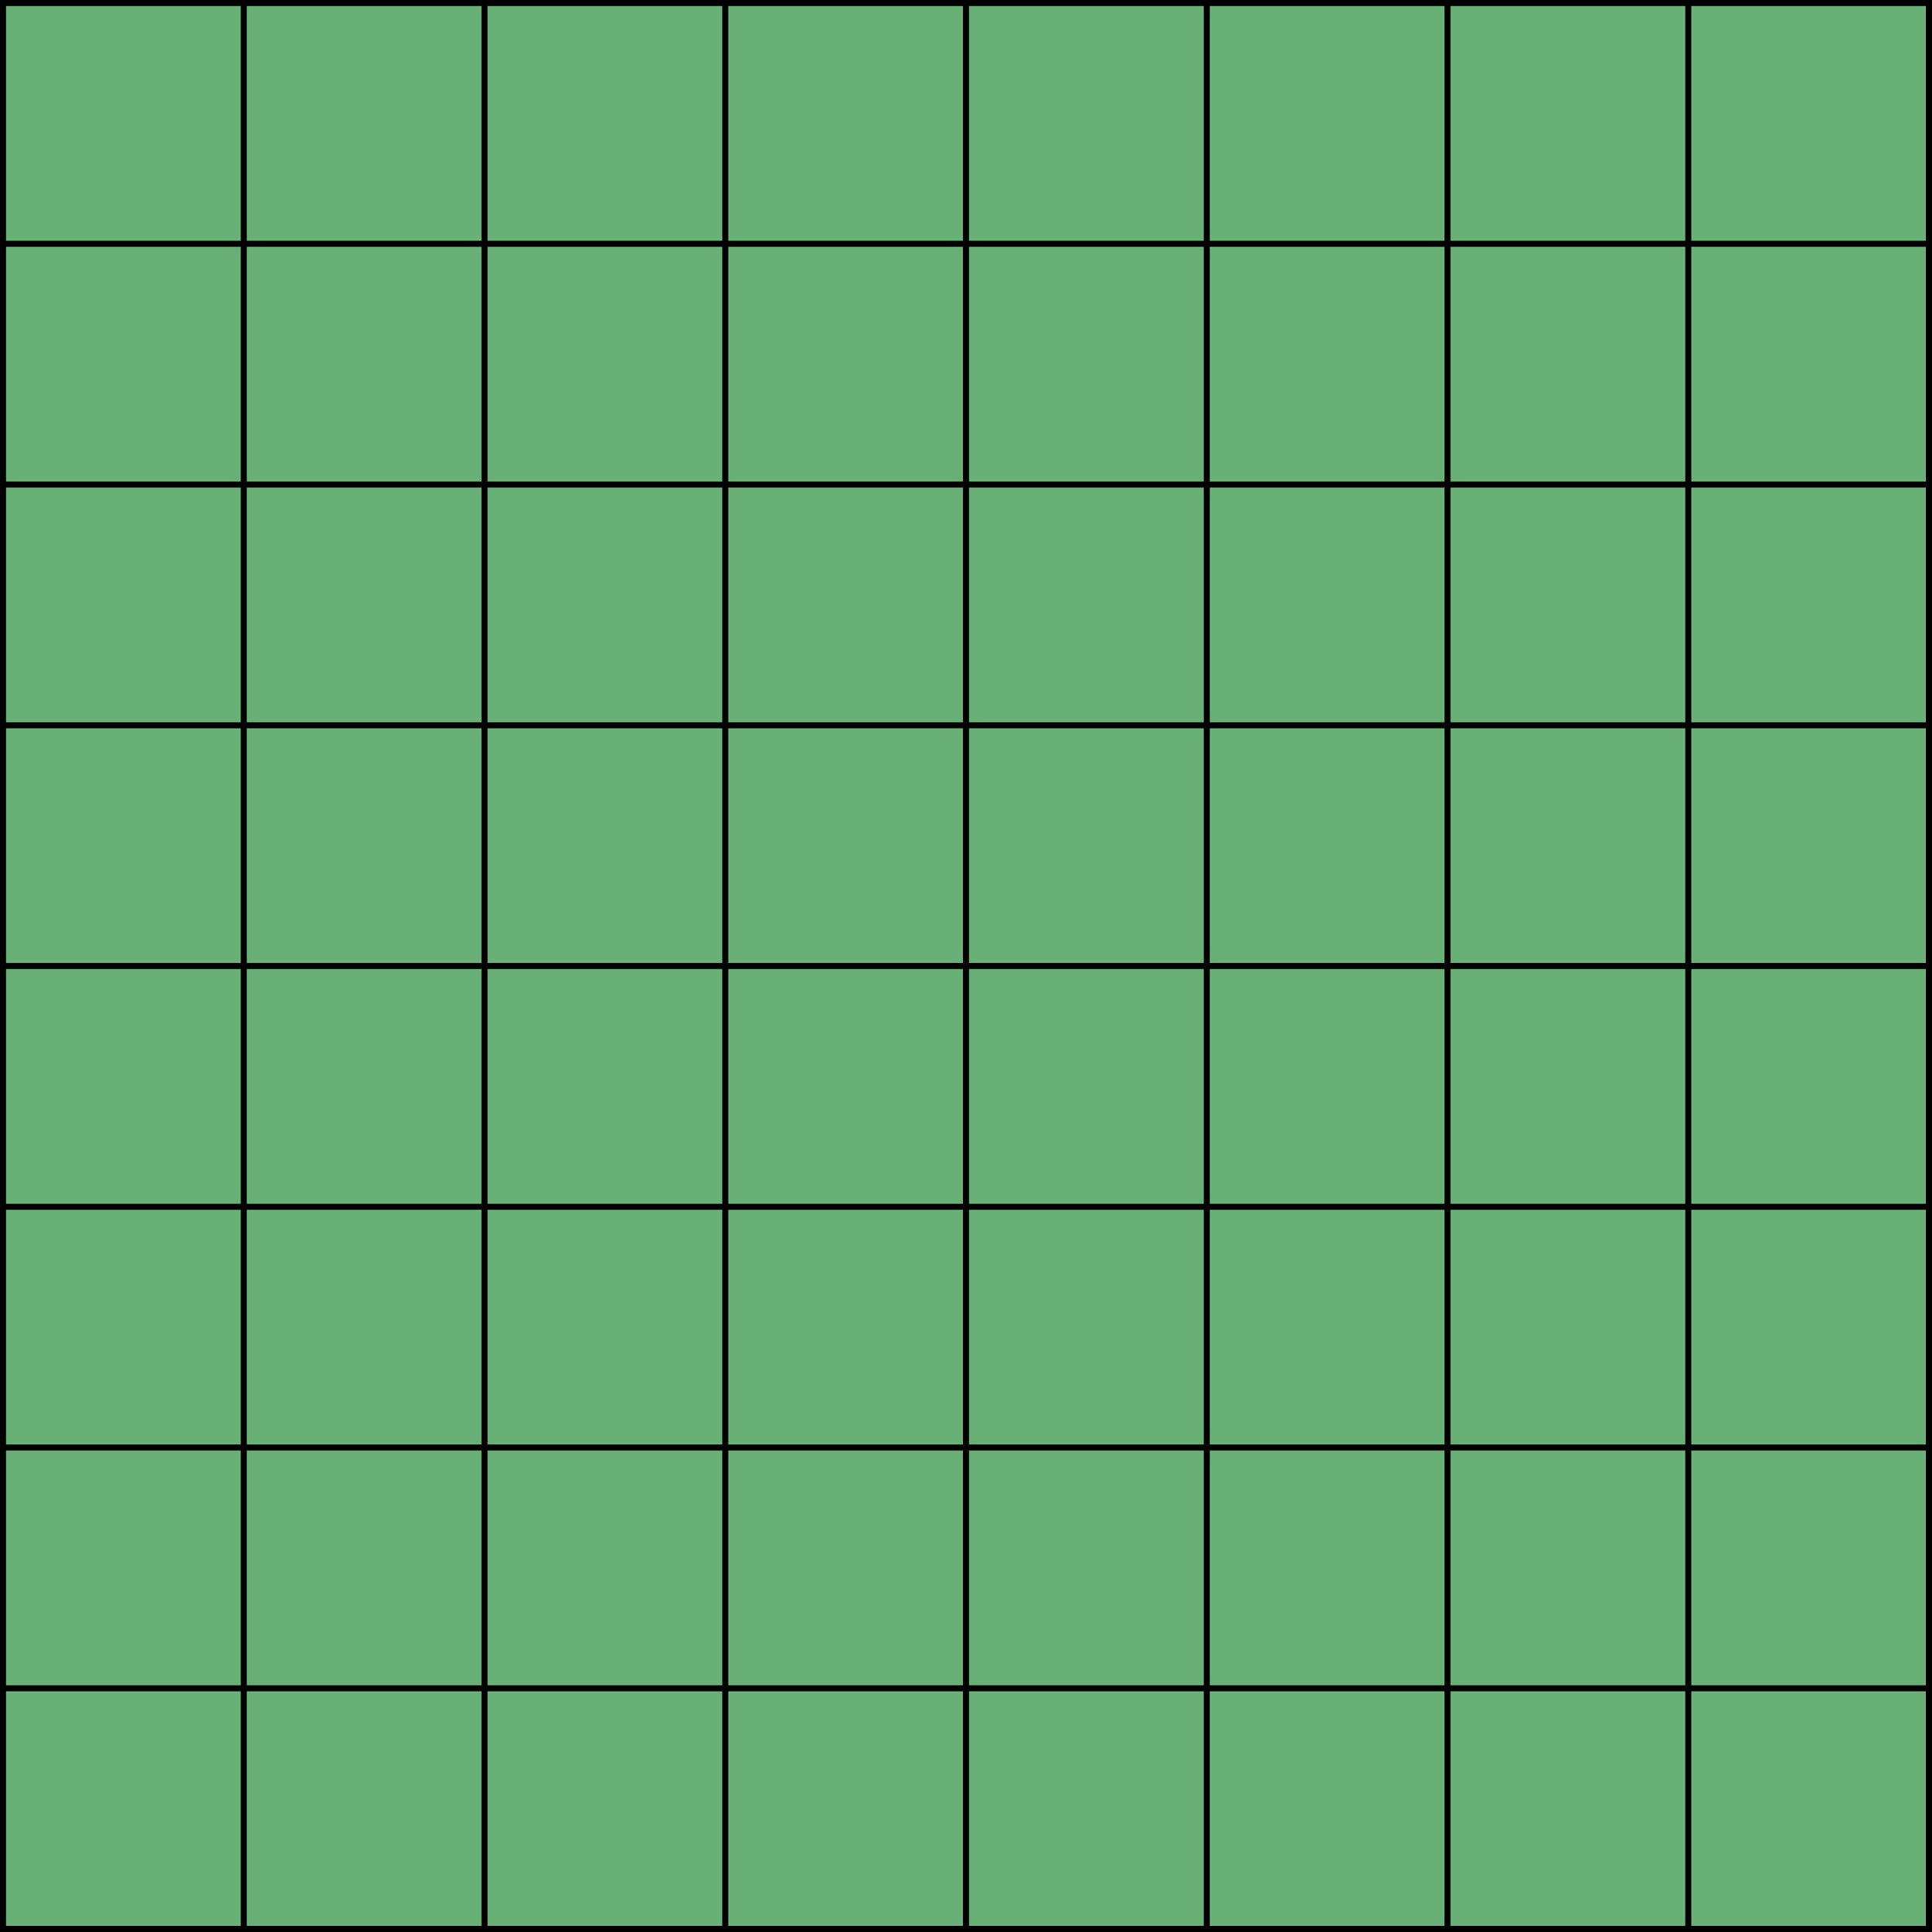
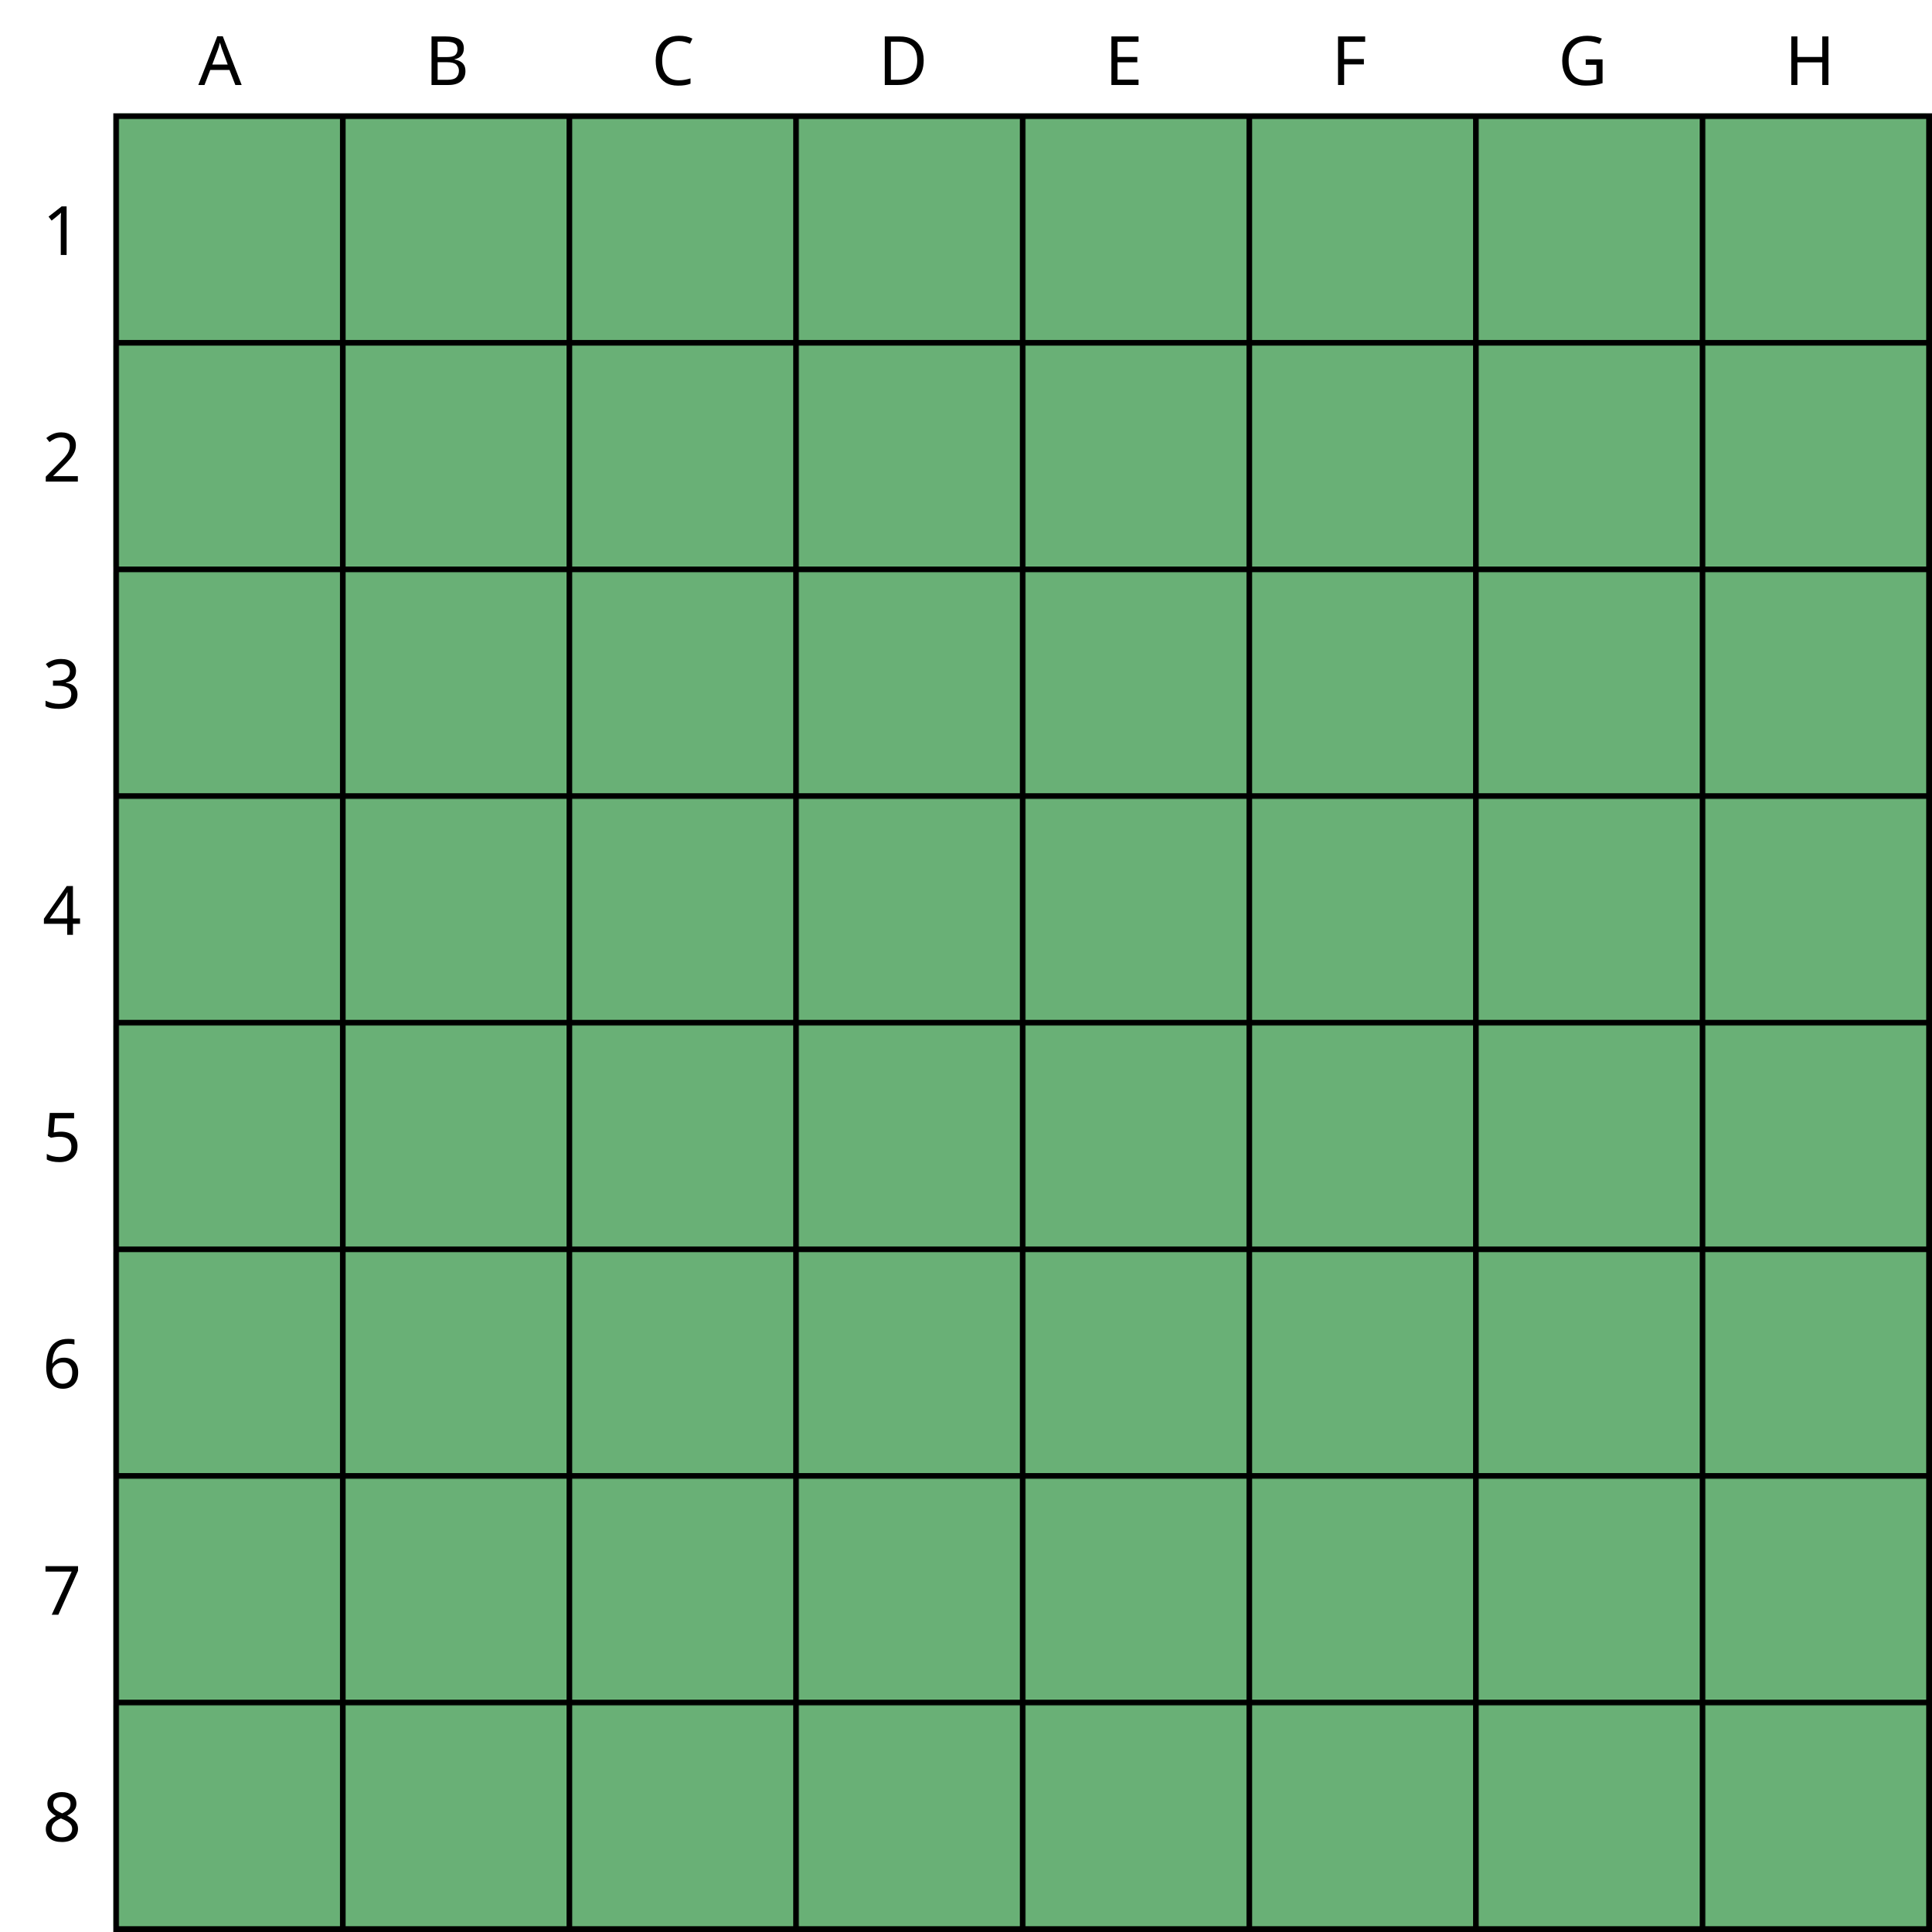
- <svg xmlns="http://www.w3.org/2000/svg" viewBox="0 0 642 642">
+ <svg xmlns="http://www.w3.org/2000/svg" viewBox="0 0 682 682">
  <defs>
    <pattern id="green" x="0" y="0" width=".125" height=".125">
      <rect x="2" y="2" width="78" height="78" fill="#69b076" />
    </pattern>
  </defs>
-   <rect width="100%" height="100%" fill="black" />
-   <rect fill="url(#green)" x="0" y="0" width="640" height="640" />
+   <g transform="translate(40,40)">
+     <rect x="0" y="0" width="642" height="642" fill="black" />
+     <rect fill="url(#green)" x="0" y="0" width="640" height="640" />
+   </g>
+   <g font-family="sans-serif" fill="black" font-size="24">
+     <text x="000" y="30" dx="70">A</text>
+     <text x="080" y="30" dx="70">B</text>
+     <text x="160" y="30" dx="70">C</text>
+     <text x="240" y="30" dx="70">D</text>
+     <text x="320" y="30" dx="70">E</text>
+     <text x="400" y="30" dx="70">F</text>
+     <text x="480" y="30" dx="70">G</text>
+     <text x="560" y="30" dx="70">H</text>
+   </g>
+   <g font-family="sans-serif" fill="black" font-size="24">
+     <text x="15" y="000" dy="90">1</text>
+     <text x="15" y="080" dy="90">2</text>
+     <text x="15" y="160" dy="90">3</text>
+     <text x="15" y="240" dy="90">4</text>
+     <text x="15" y="320" dy="90">5</text>
+     <text x="15" y="400" dy="90">6</text>
+     <text x="15" y="480" dy="90">7</text>
+     <text x="15" y="560" dy="90">8</text>
+   </g>
</svg>
